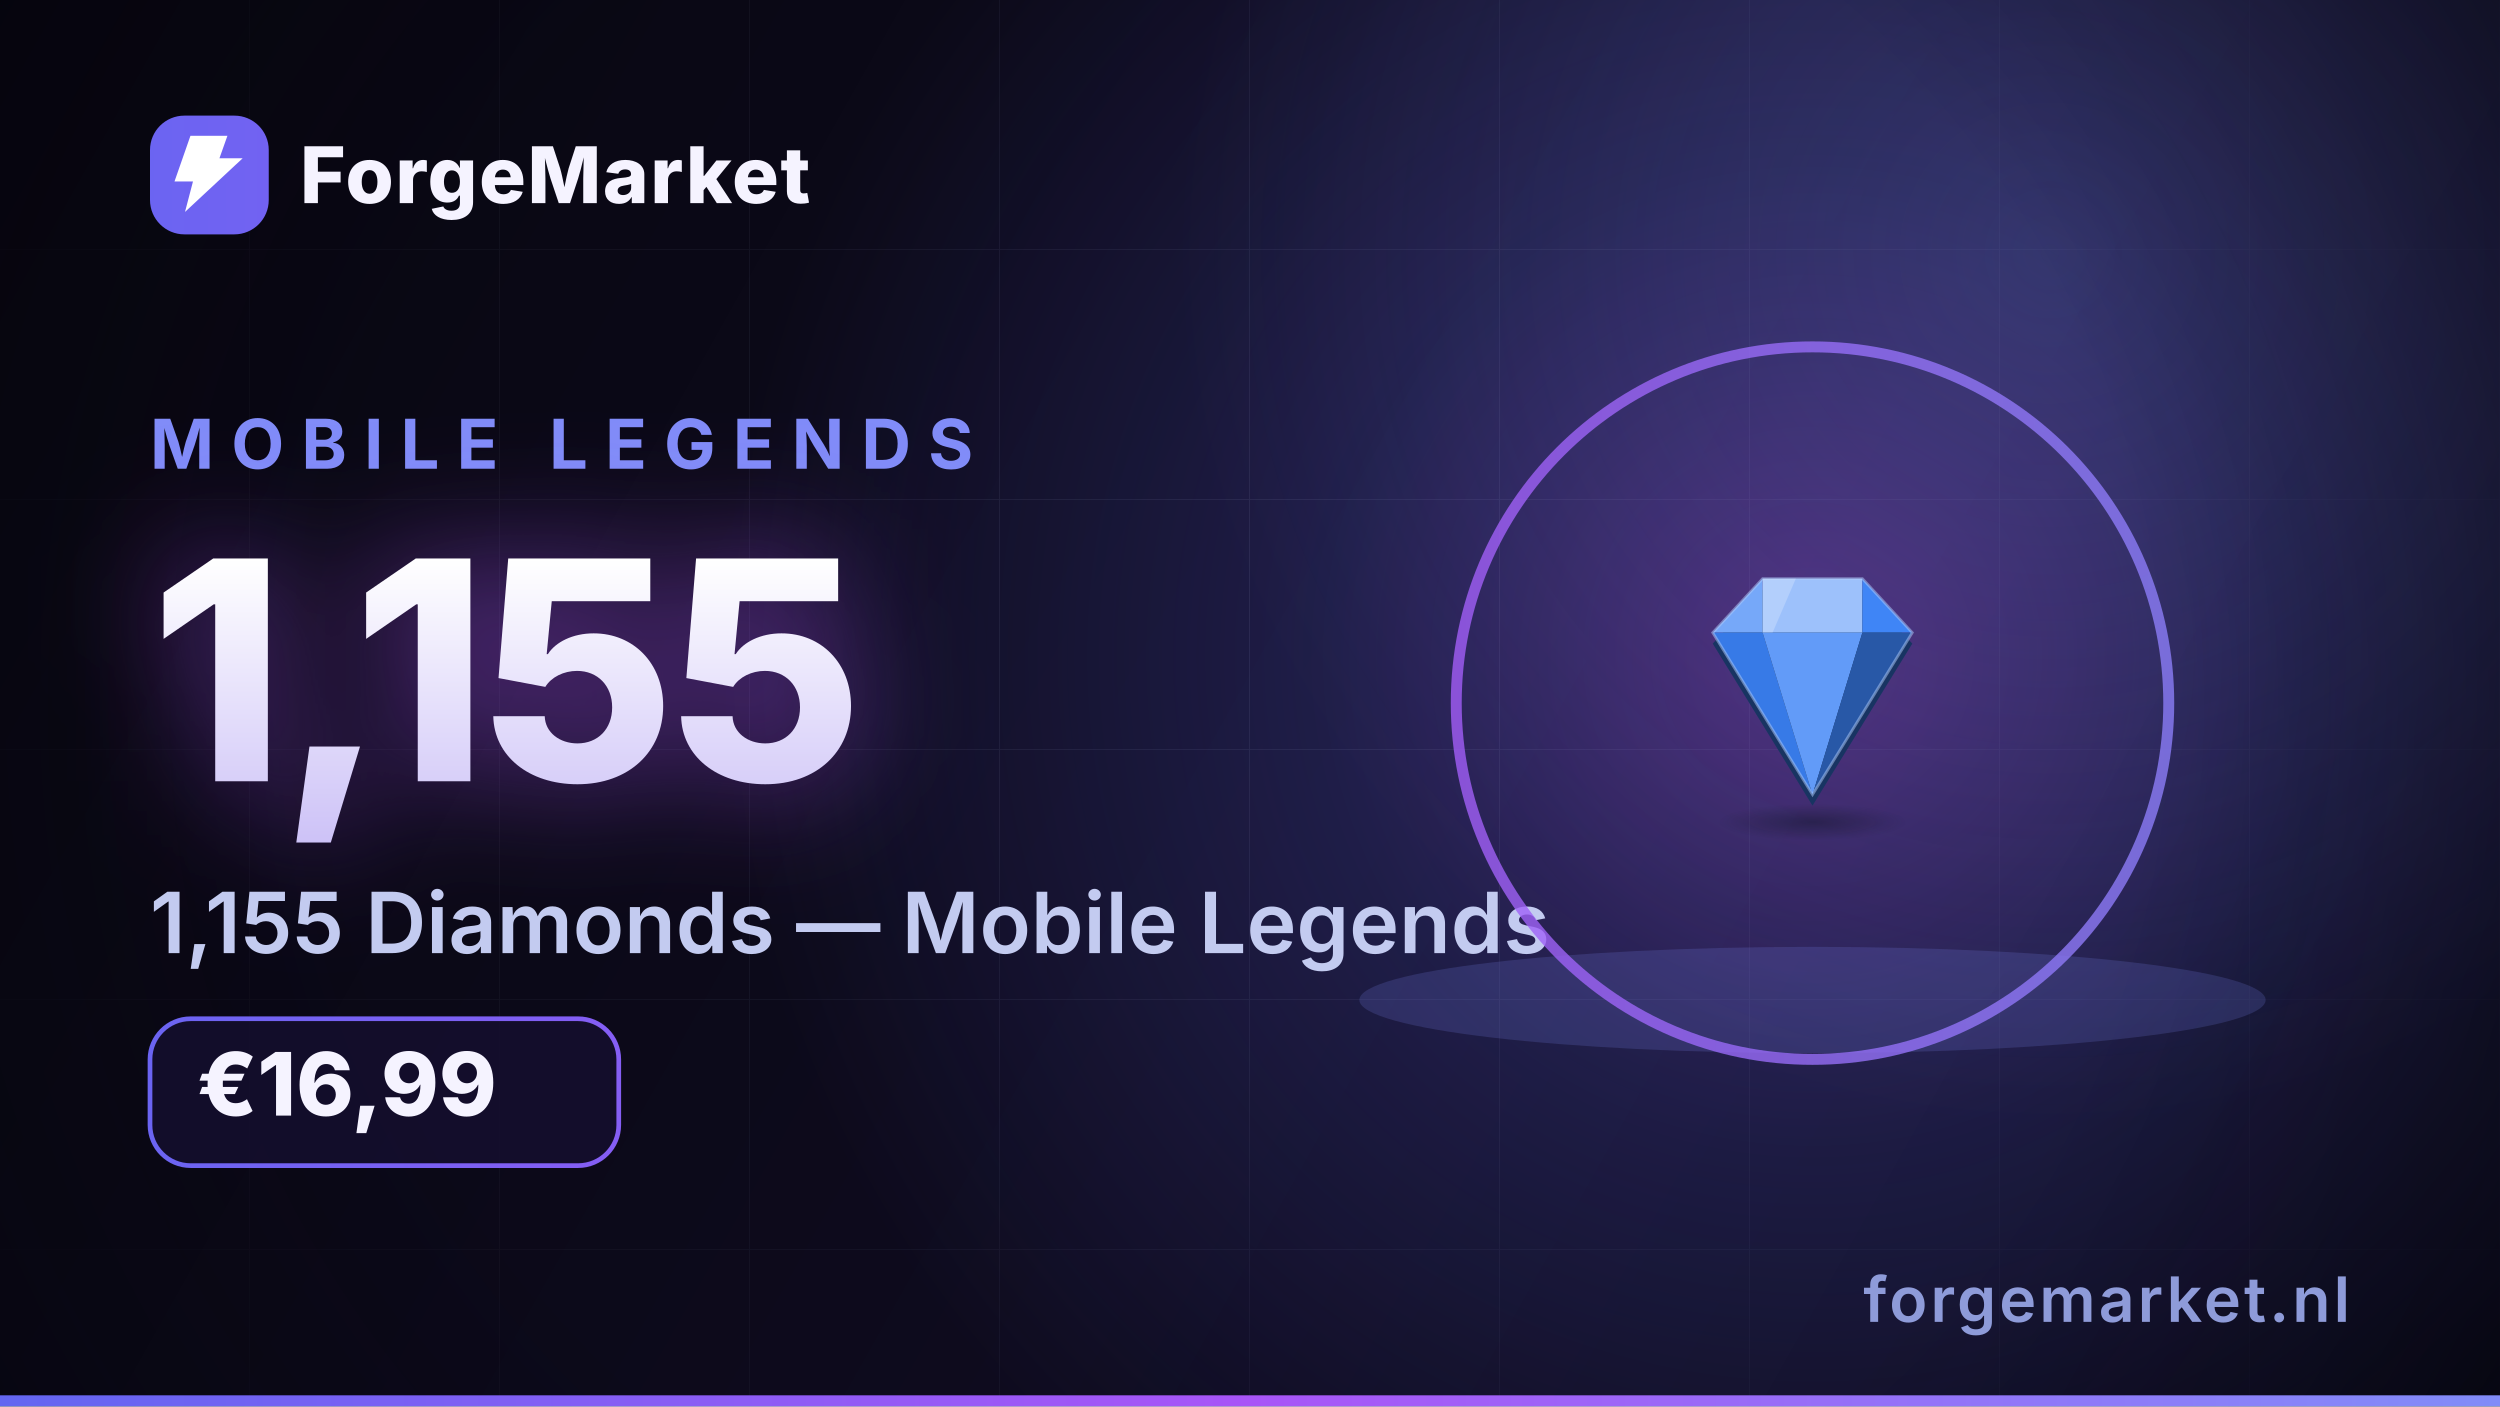
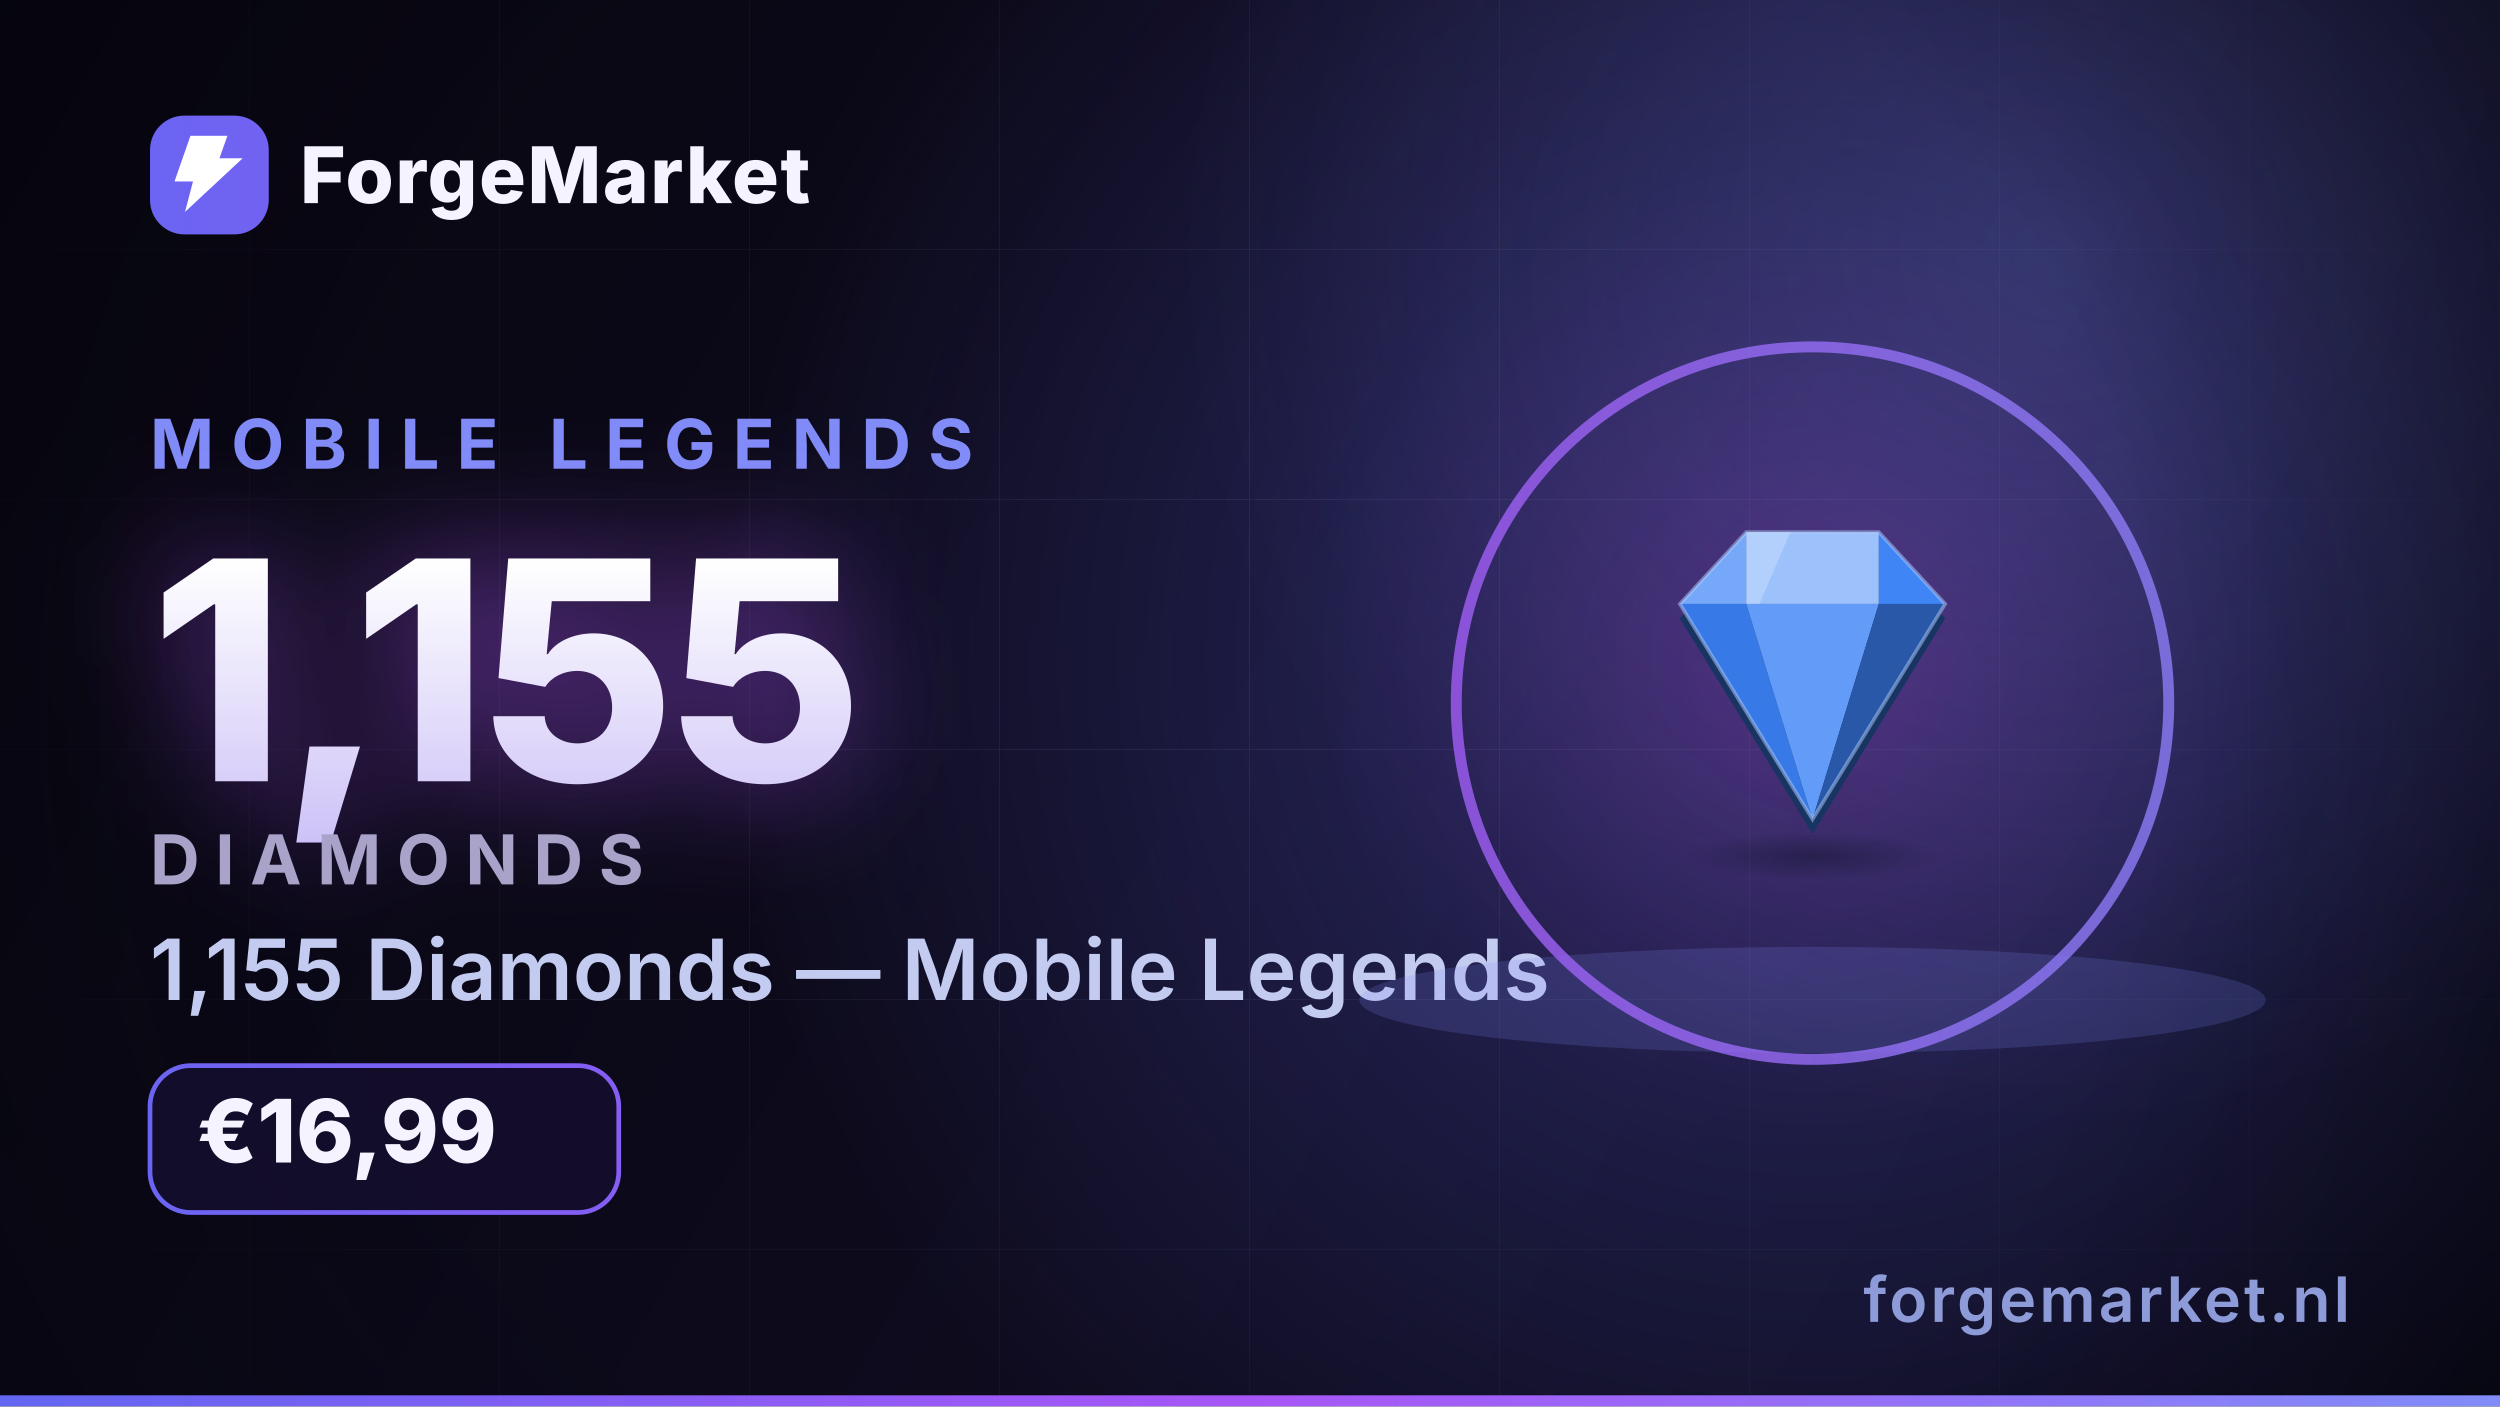
<svg xmlns="http://www.w3.org/2000/svg" viewBox="0 0 1600 900" width="1600" height="900" role="img" aria-label="ForgeMarket — 1,155 Diamonds — Mobile Legends">
  <defs>
    <linearGradient id="bbase" gradientUnits="userSpaceOnUse" x1="0" y1="0" x2="1600" y2="900">
      <stop offset="0" stop-color="#07060f" />
      <stop offset=".55" stop-color="#0e0b1e" />
      <stop offset="1" stop-color="#07060f" />
    </linearGradient>
    <radialGradient id="bbloom" gradientUnits="userSpaceOnUse" cx="1160" cy="420" r="700">
      <stop offset="0" stop-color="#a855f7" stop-opacity=".42" />
      <stop offset=".45" stop-color="#6366f1" stop-opacity=".20" />
      <stop offset="1" stop-color="#6366f1" stop-opacity="0" />
    </radialGradient>
    <radialGradient id="bcat" gradientUnits="userSpaceOnUse" cx="1312" cy="162" r="560">
      <stop offset="0" stop-color="#818cf8" stop-opacity=".22" />
      <stop offset="1" stop-color="#818cf8" stop-opacity="0" />
    </radialGradient>
    <radialGradient id="bvig" gradientUnits="userSpaceOnUse" cx="800" cy="450" r="1152">
      <stop offset=".5" stop-color="#04030c" stop-opacity="0" />
      <stop offset="1" stop-color="#04030c" stop-opacity=".62" />
    </radialGradient>
    <radialGradient id="bfade" gradientUnits="userSpaceOnUse" cx="800" cy="378" r="992">
      <stop offset="0" stop-color="#fff" stop-opacity=".85" />
      <stop offset="1" stop-color="#fff" stop-opacity="0" />
    </radialGradient>
    <mask id="bmfade">
      <rect width="1600" height="900" fill="url(#bfade)" />
    </mask>
    <pattern id="bgrid" width="160" height="160" patternUnits="userSpaceOnUse">
      <path d="M160 0V160M0 160H160" fill="none" stroke="#c7d2fe" stroke-width="1.1" />
    </pattern>
    <linearGradient id="bnum" x1="0" y1="0" x2="0" y2="1">
      <stop offset="0" stop-color="#ffffff" />
      <stop offset="1" stop-color="#cdc2f7" />
    </linearGradient>
    <linearGradient id="brim" gradientUnits="userSpaceOnUse" x1="0" y1="0" x2="1600" y2="0">
      <stop offset="0" stop-color="#6366f1" />
      <stop offset=".5" stop-color="#a855f7" />
      <stop offset="1" stop-color="#818cf8" />
    </linearGradient>
    <filter id="bhalo" x="-40%" y="-70%" width="180%" height="240%">
      <feGaussianBlur stdDeviation="40" />
    </filter>
  </defs>
  <rect width="1600" height="900" fill="url(#bbase)" />
  <rect width="1600" height="900" fill="url(#bbloom)" />
  <rect width="1600" height="900" fill="url(#bcat)" />
  <rect width="1600" height="900" fill="url(#bgrid)" mask="url(#bmfade)" opacity=".11" />
  <rect width="1600" height="900" fill="url(#bvig)" />
  <g>
    <rect x="96" y="74" width="76" height="76" rx="22" fill="url(#brim)" />
    <path transform="translate(101 73) scale(2.32)" opacity="1" fill="#ffffff" d="M9 6 L4.6 18.6 h5.1 l-2.2 8.4 L23.4 12.2 h-6.4 l2.2-6.2 z" />
    <text x="192" y="130" font-family="Inter, system-ui, sans-serif" font-size="50" font-weight="800" letter-spacing="1" fill="#f5f3ff">ForgeMarket</text>
  </g>
  <text x="96" y="300" font-family="Inter, system-ui, sans-serif" font-size="44" font-weight="700" letter-spacing="11" fill="#818cf8">MOBILE LEGENDS</text>
  <text x="96" y="500" font-family="Inter, system-ui, sans-serif" font-size="196" font-weight="800" letter-spacing="-4" fill="#a855f7" filter="url(#bhalo)" opacity=".6">1,155</text>
  <text x="96" y="500" font-family="Inter, system-ui, sans-serif" font-size="196" font-weight="800" letter-spacing="-4" fill="url(#bnum)">1,155</text>
-   <text x="96" y="610" font-family="Inter, system-ui, sans-serif" font-size="54" font-weight="600" fill="#c3cbf0">1,155 Diamonds — Mobile Legends</text>
+   <text x="96" y="566" font-family="Inter, system-ui, sans-serif" font-size="44" font-weight="700" letter-spacing="10" fill="#a9a3c9">DIAMONDS</text>
+   <text x="96" y="640" font-family="Inter, system-ui, sans-serif" font-size="54" font-weight="600" fill="#c3cbf0">1,155 Diamonds — Mobile Legends</text>
  <g>
-     <rect x="96" y="652" width="300" height="94" rx="26" fill="#140f2e" fill-opacity=".85" stroke="url(#brim)" stroke-width="3" />
-     <text x="126" y="714" font-family="Inter, system-ui, sans-serif" font-size="56" font-weight="800" fill="#f5f3ff">€16,99</text>
+     <rect x="96" y="682" width="300" height="94" rx="26" fill="#140f2e" fill-opacity=".85" stroke="url(#brim)" stroke-width="3" />
+     <text x="126" y="744" font-family="Inter, system-ui, sans-serif" font-size="56" font-weight="800" fill="#f5f3ff">€16,99</text>
  </g>
  <ellipse cx="1160" cy="640" rx="290" ry="34" fill="#818cf8" opacity=".18" />
  <circle cx="1160" cy="450" r="228" fill="none" stroke="url(#brim)" stroke-width="7" opacity=".8" />
-   <svg x="1010" y="300" width="300" height="300" viewBox="0 0 512 512" preserveAspectRatio="xMidYMid meet" overflow="visible">
+   <svg x="1073.54" y="339" width="172.93" height="222" viewBox="145 118 222 285" preserveAspectRatio="xMidYMid meet" overflow="visible">
    <defs>
      <radialGradient id="mlbb-sh1" cx="0.5" cy="0.5" r="0.5">
        <stop offset="0" stop-color="#0b1220" stop-opacity="0.4" />
        <stop offset="0.6" stop-color="#0b1220" stop-opacity="0.16" />
        <stop offset="1" stop-color="#0b1220" stop-opacity="0" />
      </radialGradient>
    </defs>
    <ellipse cx="256" cy="386" rx="104" ry="20" fill="url(#mlbb-sh1)" />
    <path d="M147 179L201.5 120L310.5 120L365 179L256 356Z" fill="#183462" transform="translate(0 12)" />
    <path d="M147 179L201.5 120L201.5 179Z" fill="#76a8f9" />
    <path d="M201.5 120L310.5 120L310.5 179L201.5 179Z" fill="#9dc1fb" />
    <path d="M310.5 120L365 179L310.5 179Z" fill="#3f85f6" />
    <path d="M147 179L201.5 179L256 356Z" fill="#377ae7" />
    <path d="M201.5 179L310.5 179L256 356Z" fill="#629bf8" />
    <path d="M310.5 179L365 179L256 356Z" fill="#2858a7" />
    <path d="M147 179L201.5 120L310.5 120L365 179L256 356Z" fill="none" stroke="#b1cdfb" stroke-opacity="0.5" stroke-width="3" />
    <path d="M201.5 120L237.83 120L212.4 179L201.5 179Z" fill="#fff" opacity="0.22" />
  </svg>
  <text x="1504" y="846" text-anchor="end" font-family="Inter, system-ui, sans-serif" font-size="40" font-weight="600" letter-spacing="2" fill="#8e9bd9">forgemarket.nl</text>
  <rect x="0" y="893" width="1600" height="7" fill="url(#brim)" />
</svg>
